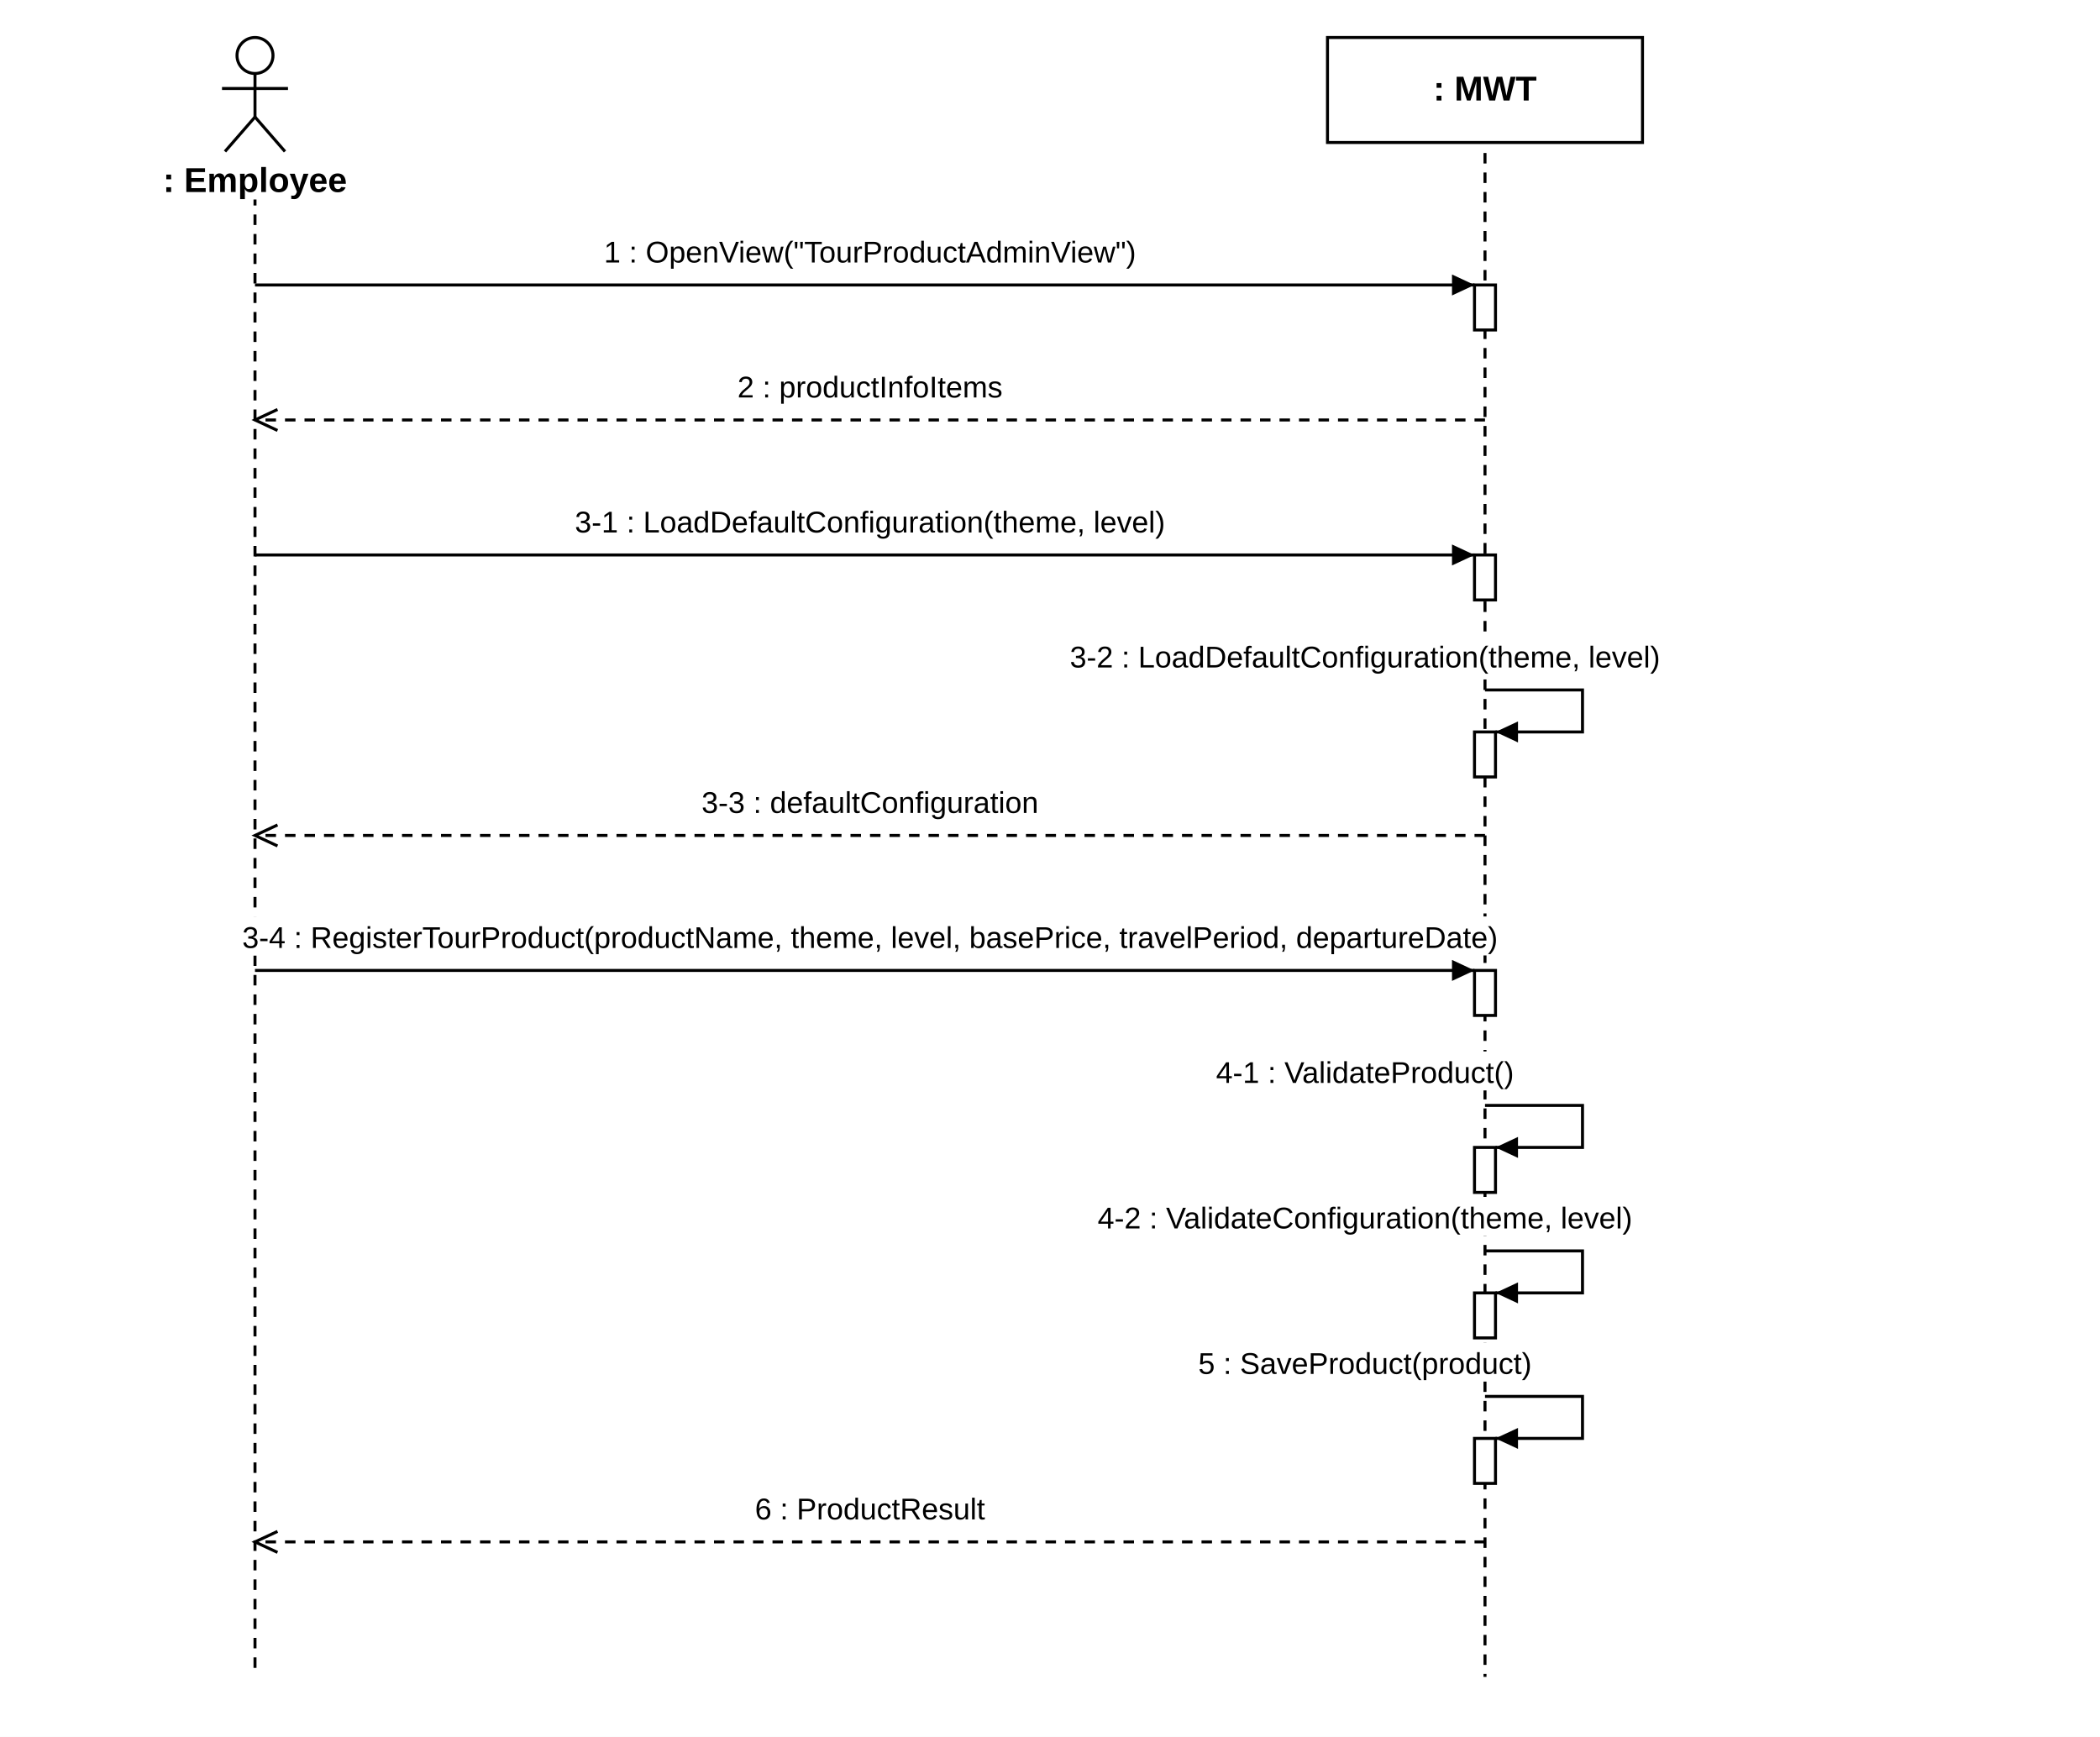
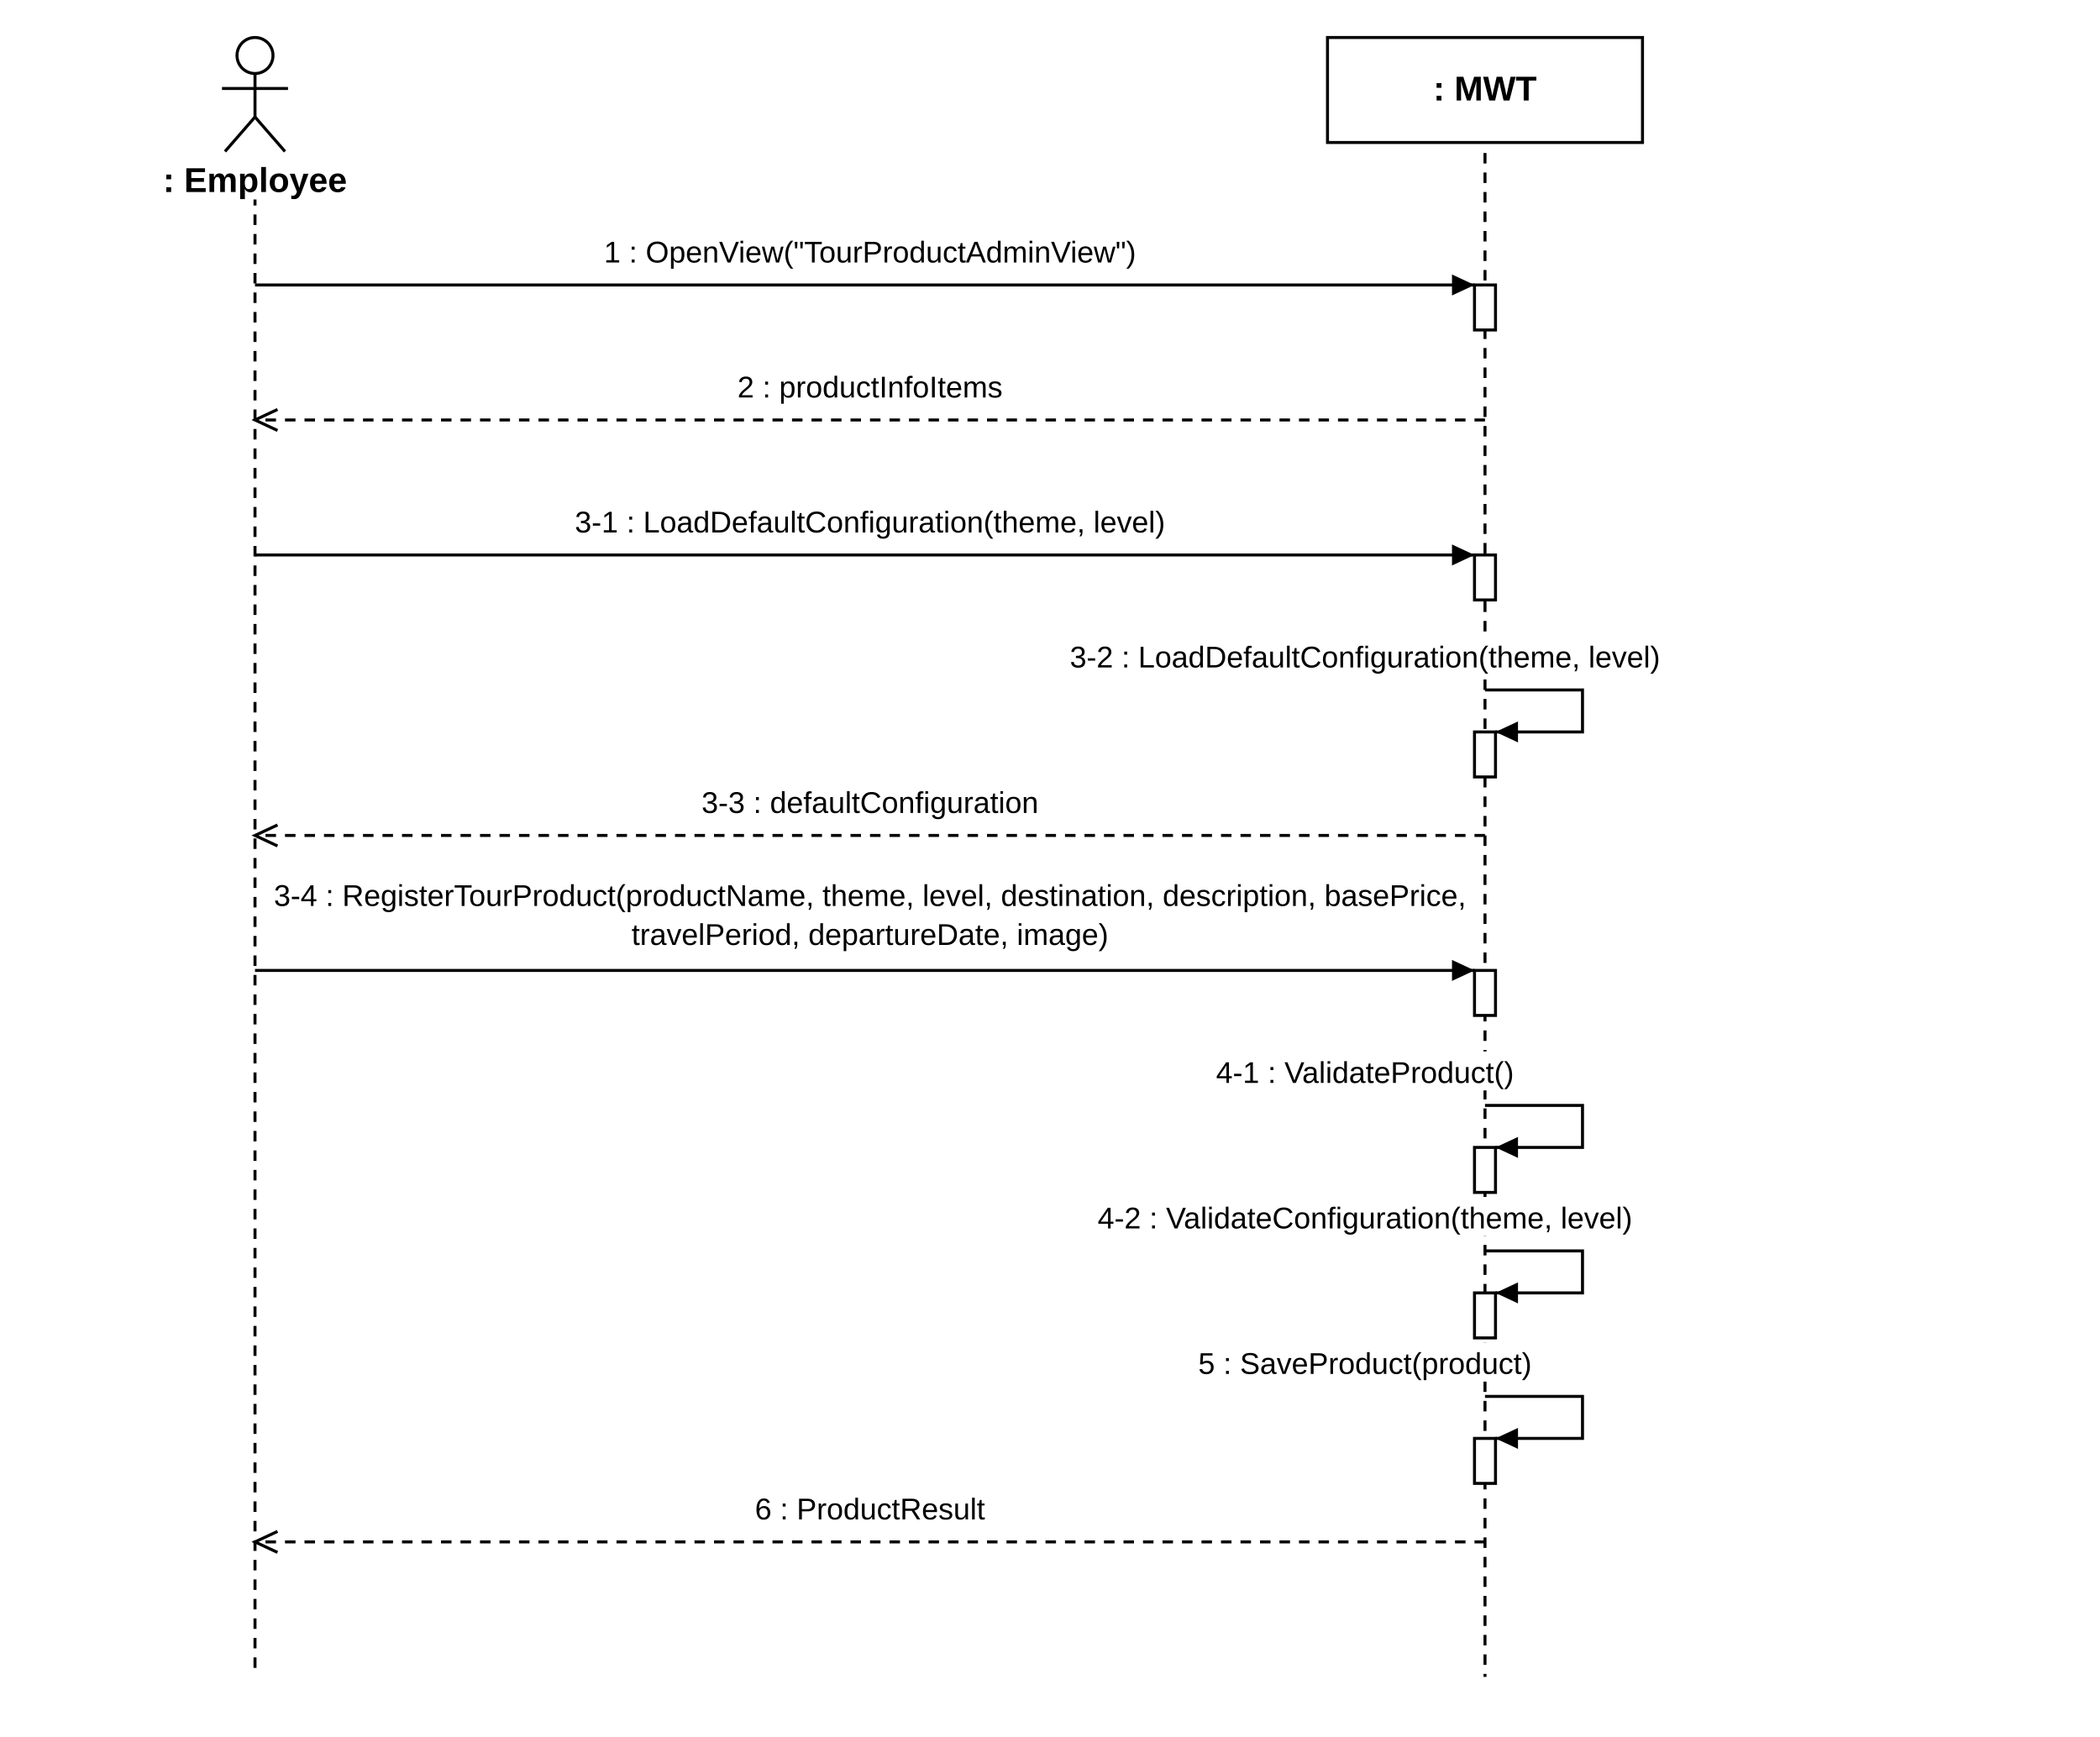
<svg xmlns="http://www.w3.org/2000/svg" width="1400" height="1158" viewBox="0 0 1400 1158">
  <rect width="100%" height="100%" fill="white" />
  <polyline points="170,130 170,1118" fill="none" stroke="black" stroke-width="2" stroke-dasharray="7 6" />
-   <polyline points="990,102 990,1118" fill="none" stroke="black" stroke-width="2" stroke-dasharray="7 6" />
  <circle cx="170" cy="37" r="12" fill="white" stroke="black" stroke-width="2" />
  <polyline points="170,49 170,78" fill="none" stroke="black" stroke-width="2" />
  <polyline points="148,59 192,59" fill="none" stroke="black" stroke-width="2" />
  <polyline points="170,78 150,101" fill="none" stroke="black" stroke-width="2" />
  <polyline points="170,78 190,101" fill="none" stroke="black" stroke-width="2" />
-   <rect x="106.0" y="104" width="128.0" height="29" fill="white" />
+   <rect x="103" y="104" width="134" height="29" fill="white" />
  <text x="170" y="128" text-anchor="middle" font-family="Arial, sans-serif" font-size="23" font-weight="bold">: Employee</text>
+   <polyline points="990,102 990,1118" fill="none" stroke="black" stroke-width="2" stroke-dasharray="7 6" />
  <rect x="885" y="25" width="210" height="70" fill="white" stroke="black" stroke-width="2" />
-   <rect x="952.5" y="43" width="75.0" height="29" fill="white" />
+   <rect x="949.5" y="43" width="81" height="29" fill="white" />
  <text x="990" y="67" text-anchor="middle" font-family="Arial, sans-serif" font-size="23" font-weight="bold">: MWT</text>
  <rect x="983" y="190" width="14" height="30" fill="white" stroke="black" stroke-width="2" />
  <polyline points="170,190 983,190" fill="none" stroke="black" stroke-width="2" />
  <polygon points="983,190 968,183 968,197" fill="black" />
-   <rect x="399.016" y="154" width="361.969" height="26" fill="white" />
-   <text x="580.0" y="175" text-anchor="middle" font-family="Arial, sans-serif" font-size="20">1 : OpenView("TourProductAdminView")</text>
+   <rect x="396.016" y="154" width="367.969" height="26" fill="white" />
+   <text x="580" y="175" text-anchor="middle" font-family="Arial, sans-serif" font-size="20">1 : OpenView("TourProductAdminView")</text>
  <polyline points="990,280 170,280" fill="none" stroke="black" stroke-width="2" stroke-dasharray="7 6" />
  <polyline points="185,273 170,280 185,287" fill="none" stroke="black" stroke-width="2" />
-   <rect x="487.0" y="244" width="186.0" height="26" fill="white" />
-   <text x="580.0" y="265" text-anchor="middle" font-family="Arial, sans-serif" font-size="20">2 : productInfoItems</text>
+   <rect x="484" y="244" width="192" height="26" fill="white" />
+   <text x="580" y="265" text-anchor="middle" font-family="Arial, sans-serif" font-size="20">2 : productInfoItems</text>
  <rect x="983" y="370" width="14" height="30" fill="white" stroke="black" stroke-width="2" />
  <polyline points="170,370 983,370" fill="none" stroke="black" stroke-width="2" />
  <polygon points="983,370 968,363 968,377" fill="black" />
-   <rect x="380.0" y="334" width="400.0" height="26" fill="white" />
-   <text x="580.0" y="355" text-anchor="middle" font-family="Arial, sans-serif" font-size="20">3-1 : LoadDefaultConfiguration(theme, level)</text>
+   <rect x="377" y="334" width="406" height="26" fill="white" />
+   <text x="580" y="355" text-anchor="middle" font-family="Arial, sans-serif" font-size="20">3-1 : LoadDefaultConfiguration(theme, level)</text>
  <polyline points="990,460 1055,460 1055,488 997,488" fill="none" stroke="black" stroke-width="2" />
  <rect x="983" y="488" width="14" height="30" fill="white" stroke="black" stroke-width="2" />
  <polygon points="997,488 1012,481 1012,495" fill="black" />
-   <rect x="710.0" y="424" width="400.0" height="26" fill="white" />
+   <rect x="707" y="424" width="406" height="26" fill="white" />
  <text x="910" y="445" text-anchor="middle" font-family="Arial, sans-serif" font-size="20">3-2 : LoadDefaultConfiguration(theme, level)</text>
  <polyline points="990,557 170,557" fill="none" stroke="black" stroke-width="2" stroke-dasharray="7 6" />
  <polyline points="185,550 170,557 185,564" fill="none" stroke="black" stroke-width="2" />
-   <rect x="464.5" y="521" width="231.0" height="26" fill="white" />
-   <text x="580.0" y="542" text-anchor="middle" font-family="Arial, sans-serif" font-size="20">3-3 : defaultConfiguration</text>
+   <rect x="461.5" y="521" width="237" height="26" fill="white" />
+   <text x="580" y="542" text-anchor="middle" font-family="Arial, sans-serif" font-size="20">3-3 : defaultConfiguration</text>
  <rect x="983" y="647" width="14" height="30" fill="white" stroke="black" stroke-width="2" />
  <polyline points="170,647 983,647" fill="none" stroke="black" stroke-width="2" />
  <polygon points="983,647 968,640 968,654" fill="black" />
-   <rect x="155.516" y="611" width="848.969" height="26" fill="white" />
-   <text x="580.0" y="632" text-anchor="middle" font-family="Arial, sans-serif" font-size="20">3-4 : RegisterTourProduct(productName, theme, level, basePrice, travelPeriod, departureDate)</text>
+   <rect x="174.016" y="583" width="811.969" height="26" fill="white" />
+   <text x="580" y="604" text-anchor="middle" font-family="Arial, sans-serif" font-size="20">3-4 : RegisterTourProduct(productName, theme, level, destination, description, basePrice,</text>
+   <rect x="414.5" y="609" width="331" height="26" fill="white" />
+   <text x="580" y="630" text-anchor="middle" font-family="Arial, sans-serif" font-size="20">travelPeriod, departureDate, image)</text>
  <polyline points="990,737 1055,737 1055,765 997,765" fill="none" stroke="black" stroke-width="2" />
  <rect x="983" y="765" width="14" height="30" fill="white" stroke="black" stroke-width="2" />
  <polygon points="997,765 1012,758 1012,772" fill="black" />
-   <rect x="806.508" y="701" width="206.984" height="26" fill="white" />
+   <rect x="803.508" y="701" width="212.984" height="26" fill="white" />
  <text x="910" y="722" text-anchor="middle" font-family="Arial, sans-serif" font-size="20">4-1 : ValidateProduct()</text>
  <polyline points="990,834 1055,834 1055,862 997,862" fill="none" stroke="black" stroke-width="2" />
  <rect x="983" y="862" width="14" height="30" fill="white" stroke="black" stroke-width="2" />
  <polygon points="997,862 1012,855 1012,869" fill="black" />
-   <rect x="728.008" y="798" width="363.984" height="26" fill="white" />
+   <rect x="725.008" y="798" width="369.984" height="26" fill="white" />
  <text x="910" y="819" text-anchor="middle" font-family="Arial, sans-serif" font-size="20">4-2 : ValidateConfiguration(theme, level)</text>
  <polyline points="990,931 1055,931 1055,959 997,959" fill="none" stroke="black" stroke-width="2" />
  <rect x="983" y="959" width="14" height="30" fill="white" stroke="black" stroke-width="2" />
  <polygon points="997,959 1012,952 1012,966" fill="black" />
-   <rect x="795.0" y="895" width="230.0" height="26" fill="white" />
+   <rect x="792" y="895" width="236" height="26" fill="white" />
  <text x="910" y="916" text-anchor="middle" font-family="Arial, sans-serif" font-size="20">5 : SaveProduct(product)</text>
  <polyline points="990,1028 170,1028" fill="none" stroke="black" stroke-width="2" stroke-dasharray="7 6" />
  <polyline points="185,1021 170,1028 185,1035" fill="none" stroke="black" stroke-width="2" />
-   <rect x="500.0" y="992" width="160.0" height="26" fill="white" />
-   <text x="580.0" y="1013" text-anchor="middle" font-family="Arial, sans-serif" font-size="20">6 : ProductResult</text>
+   <rect x="497" y="992" width="166" height="26" fill="white" />
+   <text x="580" y="1013" text-anchor="middle" font-family="Arial, sans-serif" font-size="20">6 : ProductResult</text>
</svg>
